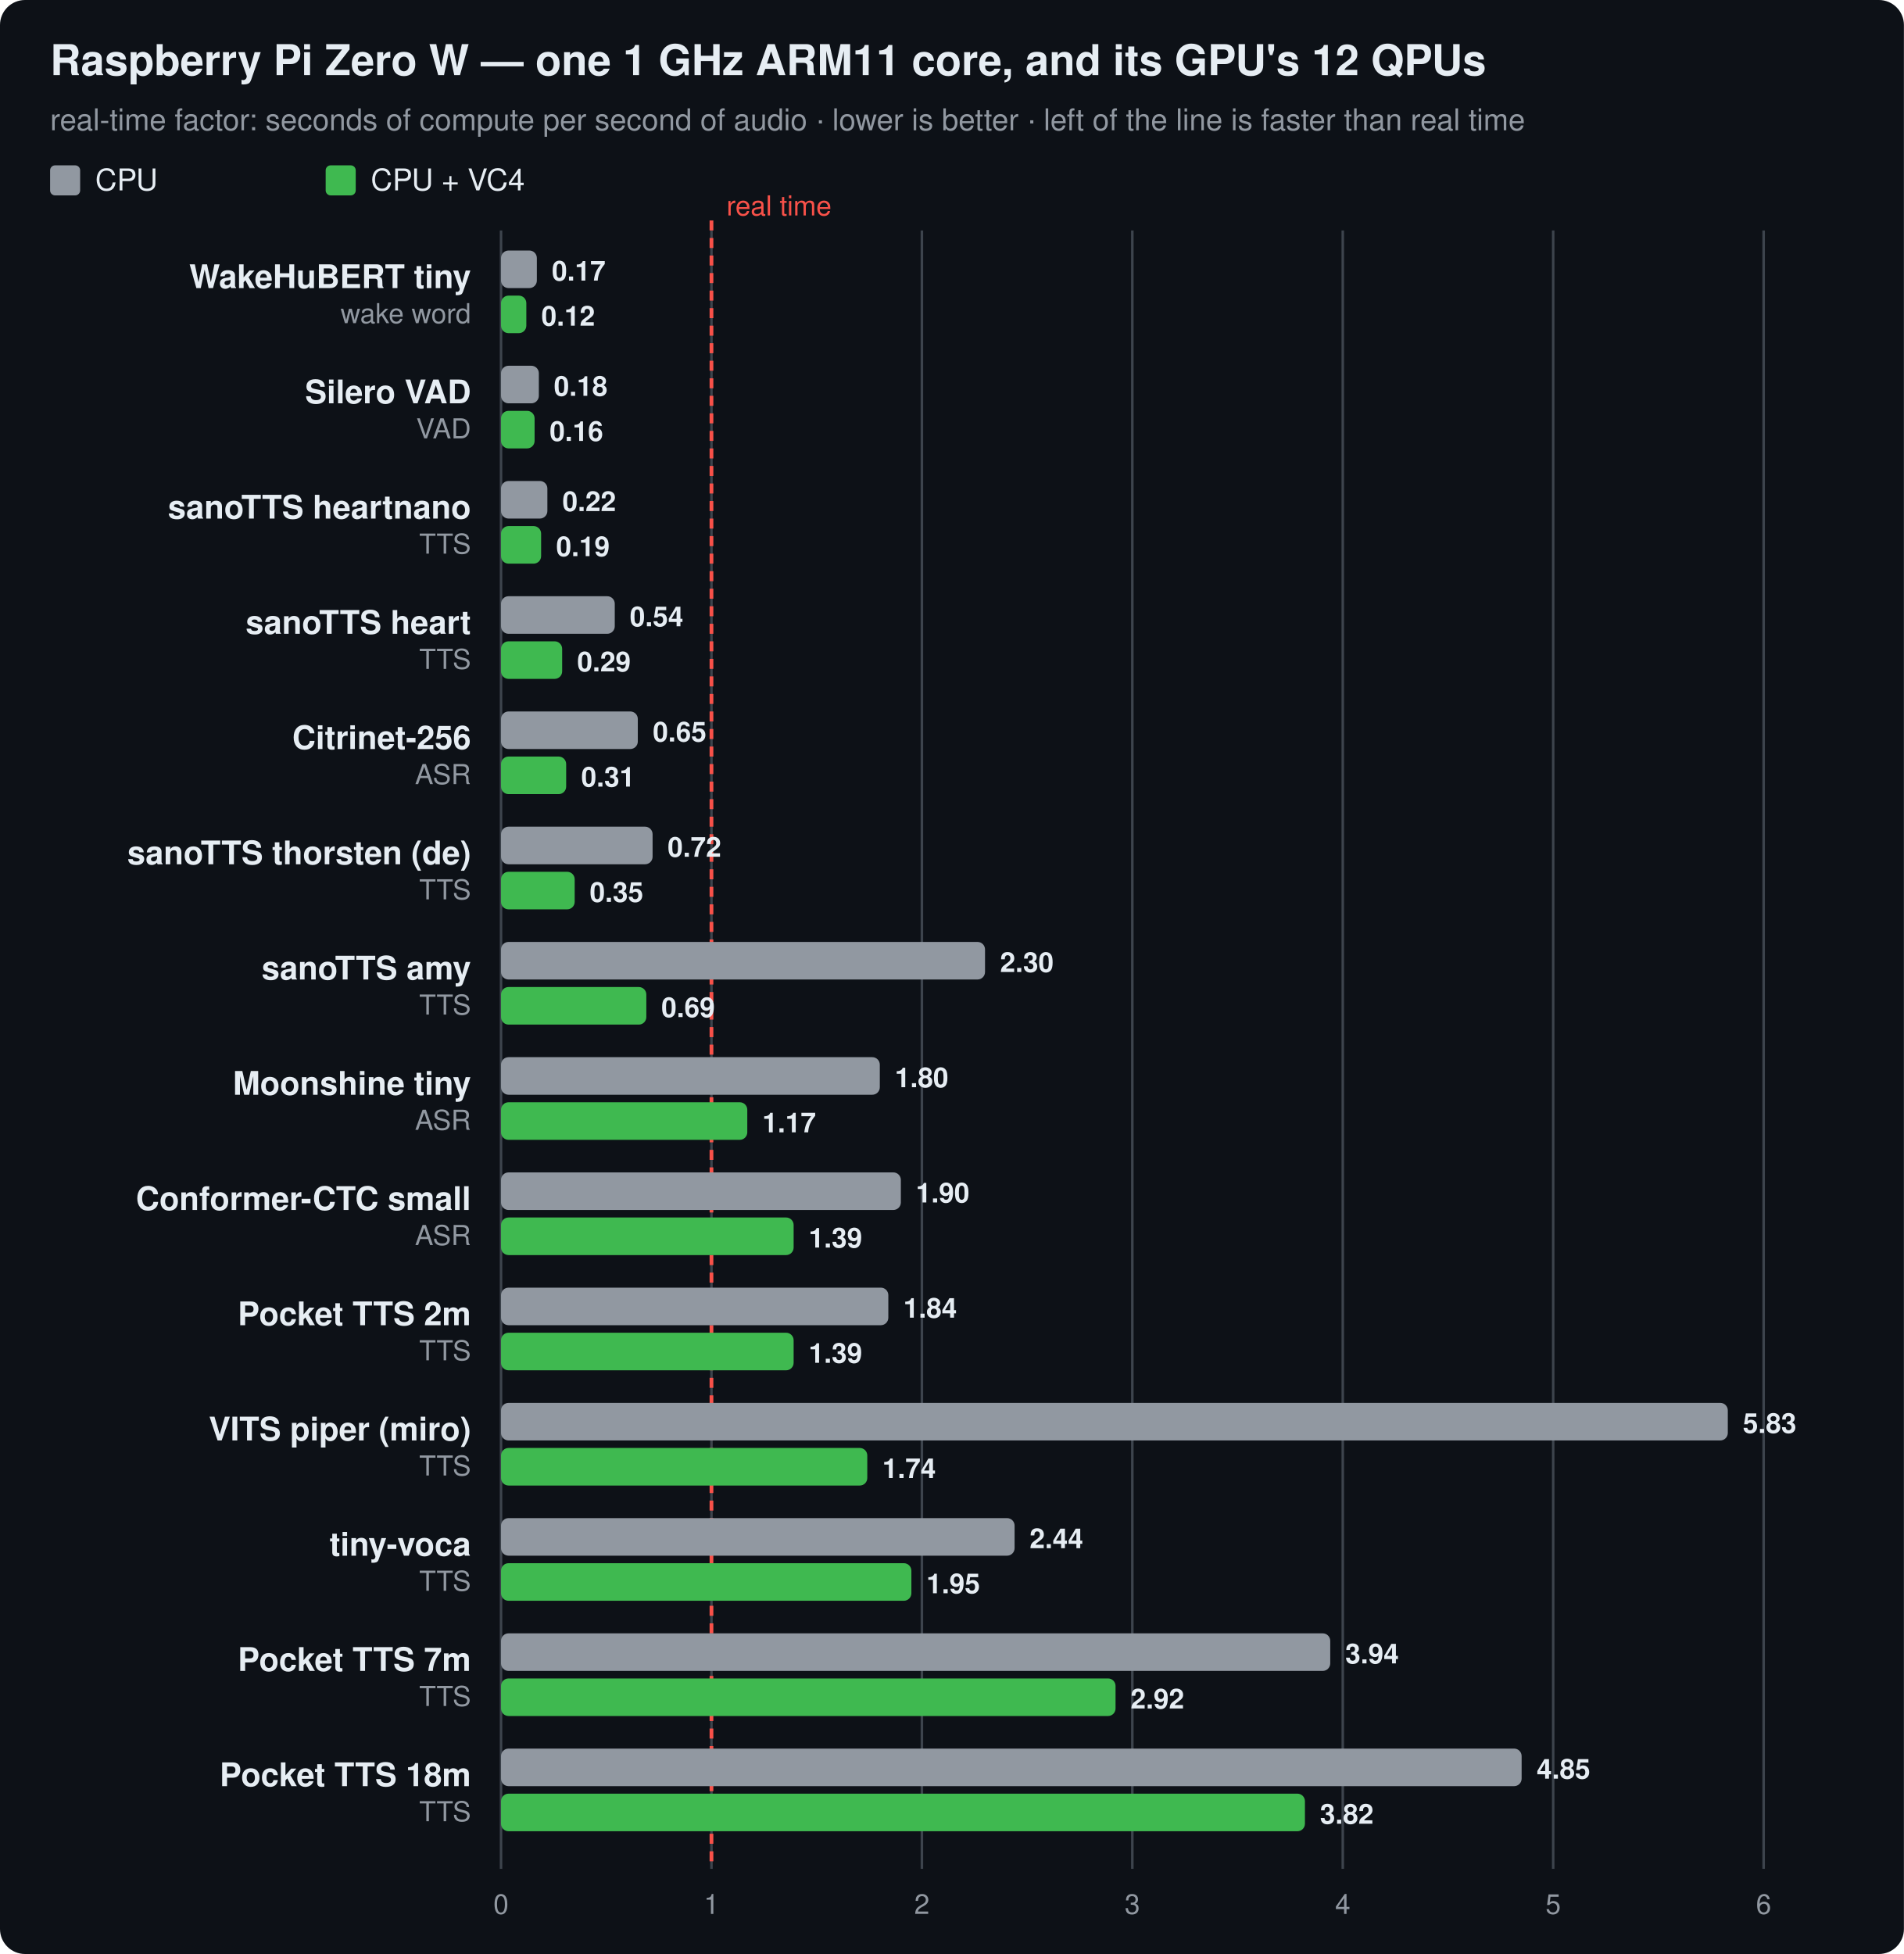
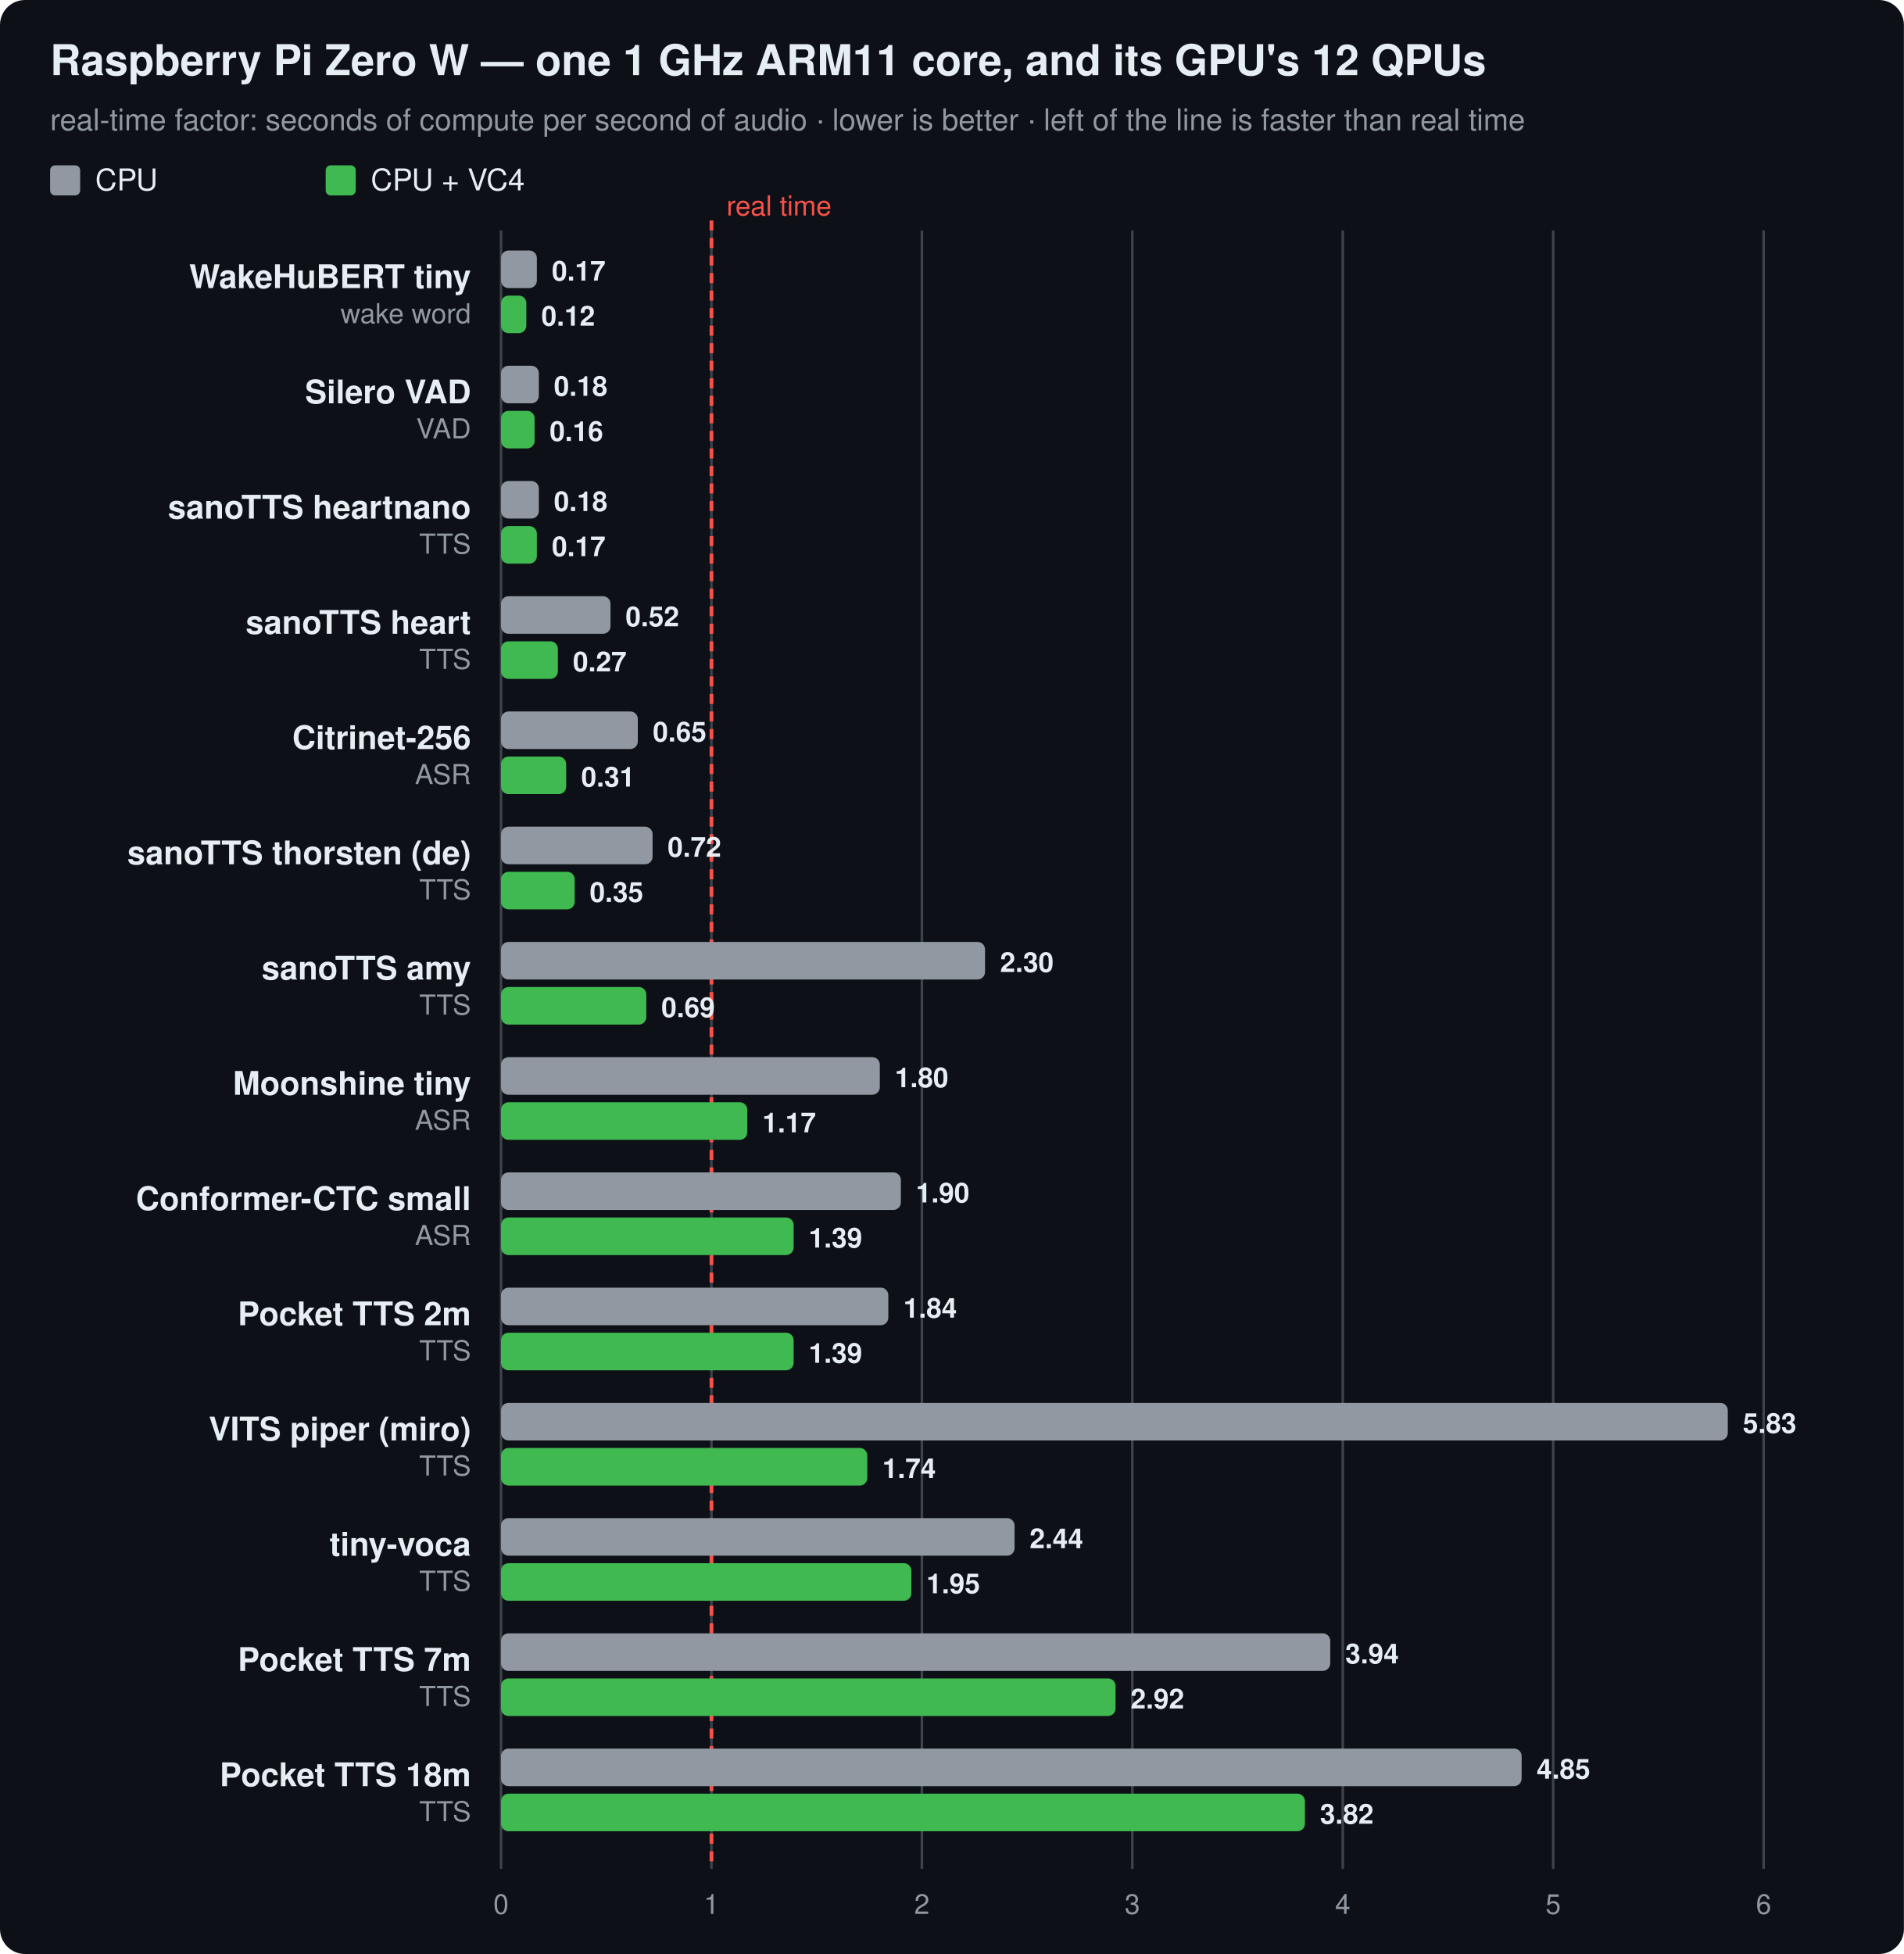
<svg xmlns="http://www.w3.org/2000/svg" width="760" height="780" viewBox="0 0 760 780">
  <rect width="760" height="780" rx="10" fill="#0d1117" />
  <text x="20.0" y="30.0" fill="#e6edf3" font-size="17" text-anchor="start" font-weight="600" font-family="-apple-system,BlinkMacSystemFont,'Segoe UI',Helvetica,Arial,sans-serif">Raspberry Pi Zero W — one 1 GHz ARM11 core, and its GPU's 12 QPUs</text>
  <text x="20.0" y="52.0" fill="#9198a1" font-size="12" text-anchor="start" font-weight="normal" font-family="-apple-system,BlinkMacSystemFont,'Segoe UI',Helvetica,Arial,sans-serif">real-time factor: seconds of compute per second of audio · lower is better · left of the line is faster than real time</text>
  <rect x="20" y="66" width="12" height="12" rx="2" fill="#9198a1" />
  <text x="38.0" y="76.0" fill="#e6edf3" font-size="12" text-anchor="start" font-weight="normal" font-family="-apple-system,BlinkMacSystemFont,'Segoe UI',Helvetica,Arial,sans-serif">CPU</text>
  <rect x="130" y="66" width="12" height="12" rx="2" fill="#3fb950" />
  <text x="148.0" y="76.0" fill="#e6edf3" font-size="12" text-anchor="start" font-weight="normal" font-family="-apple-system,BlinkMacSystemFont,'Segoe UI',Helvetica,Arial,sans-serif">CPU + VC4</text>
  <line x1="200.0" y1="92" x2="200.0" y2="746" stroke="#3d444d" stroke-width="1" />
  <text x="200.0" y="764.0" fill="#9198a1" font-size="11" text-anchor="middle" font-weight="normal" font-family="-apple-system,BlinkMacSystemFont,'Segoe UI',Helvetica,Arial,sans-serif">0</text>
  <line x1="284.0" y1="92" x2="284.0" y2="746" stroke="#3d444d" stroke-width="1" />
  <text x="284.0" y="764.0" fill="#9198a1" font-size="11" text-anchor="middle" font-weight="normal" font-family="-apple-system,BlinkMacSystemFont,'Segoe UI',Helvetica,Arial,sans-serif">1</text>
  <line x1="368.0" y1="92" x2="368.0" y2="746" stroke="#3d444d" stroke-width="1" />
  <text x="368.0" y="764.0" fill="#9198a1" font-size="11" text-anchor="middle" font-weight="normal" font-family="-apple-system,BlinkMacSystemFont,'Segoe UI',Helvetica,Arial,sans-serif">2</text>
  <line x1="452.0" y1="92" x2="452.0" y2="746" stroke="#3d444d" stroke-width="1" />
  <text x="452.0" y="764.0" fill="#9198a1" font-size="11" text-anchor="middle" font-weight="normal" font-family="-apple-system,BlinkMacSystemFont,'Segoe UI',Helvetica,Arial,sans-serif">3</text>
  <line x1="536.0" y1="92" x2="536.0" y2="746" stroke="#3d444d" stroke-width="1" />
  <text x="536.0" y="764.0" fill="#9198a1" font-size="11" text-anchor="middle" font-weight="normal" font-family="-apple-system,BlinkMacSystemFont,'Segoe UI',Helvetica,Arial,sans-serif">4</text>
  <line x1="620.0" y1="92" x2="620.0" y2="746" stroke="#3d444d" stroke-width="1" />
  <text x="620.0" y="764.0" fill="#9198a1" font-size="11" text-anchor="middle" font-weight="normal" font-family="-apple-system,BlinkMacSystemFont,'Segoe UI',Helvetica,Arial,sans-serif">5</text>
  <line x1="704.0" y1="92" x2="704.0" y2="746" stroke="#3d444d" stroke-width="1" />
  <text x="704.0" y="764.0" fill="#9198a1" font-size="11" text-anchor="middle" font-weight="normal" font-family="-apple-system,BlinkMacSystemFont,'Segoe UI',Helvetica,Arial,sans-serif">6</text>
  <line x1="284.0" y1="88" x2="284.0" y2="746" stroke="#f85149" stroke-width="1.5" stroke-dasharray="4 3" />
  <text x="290.0" y="86.0" fill="#f85149" font-size="11" text-anchor="start" font-weight="normal" font-family="-apple-system,BlinkMacSystemFont,'Segoe UI',Helvetica,Arial,sans-serif">real time</text>
  <rect x="200" y="100.0" width="14.3" height="15" rx="3" fill="#9198a1" />
  <text x="220.3" y="112.0" fill="#e6edf3" font-size="11" text-anchor="start" font-weight="600" font-family="-apple-system,BlinkMacSystemFont,'Segoe UI',Helvetica,Arial,sans-serif">0.17</text>
  <rect x="200" y="118.0" width="10.1" height="15" rx="3" fill="#3fb950" />
  <text x="216.1" y="130.0" fill="#e6edf3" font-size="11" text-anchor="start" font-weight="600" font-family="-apple-system,BlinkMacSystemFont,'Segoe UI',Helvetica,Arial,sans-serif">0.12</text>
  <text x="188.0" y="115.0" fill="#e6edf3" font-size="13" text-anchor="end" font-weight="600" font-family="-apple-system,BlinkMacSystemFont,'Segoe UI',Helvetica,Arial,sans-serif">WakeHuBERT tiny</text>
  <text x="188.0" y="129.0" fill="#9198a1" font-size="11" text-anchor="end" font-weight="normal" font-family="-apple-system,BlinkMacSystemFont,'Segoe UI',Helvetica,Arial,sans-serif">wake word</text>
  <rect x="200" y="146.0" width="15.1" height="15" rx="3" fill="#9198a1" />
  <text x="221.1" y="158.0" fill="#e6edf3" font-size="11" text-anchor="start" font-weight="600" font-family="-apple-system,BlinkMacSystemFont,'Segoe UI',Helvetica,Arial,sans-serif">0.18</text>
  <rect x="200" y="164.0" width="13.4" height="15" rx="3" fill="#3fb950" />
  <text x="219.4" y="176.0" fill="#e6edf3" font-size="11" text-anchor="start" font-weight="600" font-family="-apple-system,BlinkMacSystemFont,'Segoe UI',Helvetica,Arial,sans-serif">0.16</text>
  <text x="188.0" y="161.0" fill="#e6edf3" font-size="13" text-anchor="end" font-weight="600" font-family="-apple-system,BlinkMacSystemFont,'Segoe UI',Helvetica,Arial,sans-serif">Silero VAD</text>
  <text x="188.0" y="175.0" fill="#9198a1" font-size="11" text-anchor="end" font-weight="normal" font-family="-apple-system,BlinkMacSystemFont,'Segoe UI',Helvetica,Arial,sans-serif">VAD</text>
-   <rect x="200" y="192.0" width="18.5" height="15" rx="3" fill="#9198a1" />
-   <text x="224.5" y="204.0" fill="#e6edf3" font-size="11" text-anchor="start" font-weight="600" font-family="-apple-system,BlinkMacSystemFont,'Segoe UI',Helvetica,Arial,sans-serif">0.22</text>
-   <rect x="200" y="210.0" width="16.0" height="15" rx="3" fill="#3fb950" />
-   <text x="222.0" y="222.0" fill="#e6edf3" font-size="11" text-anchor="start" font-weight="600" font-family="-apple-system,BlinkMacSystemFont,'Segoe UI',Helvetica,Arial,sans-serif">0.19</text>
+   <rect x="200" y="192.0" width="15.1" height="15" rx="3" fill="#9198a1" />
+   <text x="221.1" y="204.0" fill="#e6edf3" font-size="11" text-anchor="start" font-weight="600" font-family="-apple-system,BlinkMacSystemFont,'Segoe UI',Helvetica,Arial,sans-serif">0.18</text>
+   <rect x="200" y="210.0" width="14.3" height="15" rx="3" fill="#3fb950" />
+   <text x="220.3" y="222.0" fill="#e6edf3" font-size="11" text-anchor="start" font-weight="600" font-family="-apple-system,BlinkMacSystemFont,'Segoe UI',Helvetica,Arial,sans-serif">0.17</text>
  <text x="188.0" y="207.0" fill="#e6edf3" font-size="13" text-anchor="end" font-weight="600" font-family="-apple-system,BlinkMacSystemFont,'Segoe UI',Helvetica,Arial,sans-serif">sanoTTS heartnano</text>
  <text x="188.0" y="221.0" fill="#9198a1" font-size="11" text-anchor="end" font-weight="normal" font-family="-apple-system,BlinkMacSystemFont,'Segoe UI',Helvetica,Arial,sans-serif">TTS</text>
-   <rect x="200" y="238.0" width="45.4" height="15" rx="3" fill="#9198a1" />
-   <text x="251.4" y="250.0" fill="#e6edf3" font-size="11" text-anchor="start" font-weight="600" font-family="-apple-system,BlinkMacSystemFont,'Segoe UI',Helvetica,Arial,sans-serif">0.54</text>
-   <rect x="200" y="256.0" width="24.4" height="15" rx="3" fill="#3fb950" />
-   <text x="230.4" y="268.0" fill="#e6edf3" font-size="11" text-anchor="start" font-weight="600" font-family="-apple-system,BlinkMacSystemFont,'Segoe UI',Helvetica,Arial,sans-serif">0.29</text>
+   <rect x="200" y="238.0" width="43.7" height="15" rx="3" fill="#9198a1" />
+   <text x="249.7" y="250.0" fill="#e6edf3" font-size="11" text-anchor="start" font-weight="600" font-family="-apple-system,BlinkMacSystemFont,'Segoe UI',Helvetica,Arial,sans-serif">0.52</text>
+   <rect x="200" y="256.0" width="22.7" height="15" rx="3" fill="#3fb950" />
+   <text x="228.7" y="268.0" fill="#e6edf3" font-size="11" text-anchor="start" font-weight="600" font-family="-apple-system,BlinkMacSystemFont,'Segoe UI',Helvetica,Arial,sans-serif">0.27</text>
  <text x="188.0" y="253.0" fill="#e6edf3" font-size="13" text-anchor="end" font-weight="600" font-family="-apple-system,BlinkMacSystemFont,'Segoe UI',Helvetica,Arial,sans-serif">sanoTTS heart</text>
  <text x="188.0" y="267.0" fill="#9198a1" font-size="11" text-anchor="end" font-weight="normal" font-family="-apple-system,BlinkMacSystemFont,'Segoe UI',Helvetica,Arial,sans-serif">TTS</text>
  <rect x="200" y="284.0" width="54.6" height="15" rx="3" fill="#9198a1" />
  <text x="260.6" y="296.0" fill="#e6edf3" font-size="11" text-anchor="start" font-weight="600" font-family="-apple-system,BlinkMacSystemFont,'Segoe UI',Helvetica,Arial,sans-serif">0.65</text>
  <rect x="200" y="302.0" width="26.0" height="15" rx="3" fill="#3fb950" />
  <text x="232.0" y="314.0" fill="#e6edf3" font-size="11" text-anchor="start" font-weight="600" font-family="-apple-system,BlinkMacSystemFont,'Segoe UI',Helvetica,Arial,sans-serif">0.31</text>
  <text x="188.0" y="299.0" fill="#e6edf3" font-size="13" text-anchor="end" font-weight="600" font-family="-apple-system,BlinkMacSystemFont,'Segoe UI',Helvetica,Arial,sans-serif">Citrinet-256</text>
  <text x="188.0" y="313.0" fill="#9198a1" font-size="11" text-anchor="end" font-weight="normal" font-family="-apple-system,BlinkMacSystemFont,'Segoe UI',Helvetica,Arial,sans-serif">ASR</text>
  <rect x="200" y="330.0" width="60.5" height="15" rx="3" fill="#9198a1" />
  <text x="266.5" y="342.0" fill="#e6edf3" font-size="11" text-anchor="start" font-weight="600" font-family="-apple-system,BlinkMacSystemFont,'Segoe UI',Helvetica,Arial,sans-serif">0.72</text>
  <rect x="200" y="348.0" width="29.4" height="15" rx="3" fill="#3fb950" />
  <text x="235.4" y="360.0" fill="#e6edf3" font-size="11" text-anchor="start" font-weight="600" font-family="-apple-system,BlinkMacSystemFont,'Segoe UI',Helvetica,Arial,sans-serif">0.35</text>
  <text x="188.0" y="345.0" fill="#e6edf3" font-size="13" text-anchor="end" font-weight="600" font-family="-apple-system,BlinkMacSystemFont,'Segoe UI',Helvetica,Arial,sans-serif">sanoTTS thorsten (de)</text>
  <text x="188.0" y="359.0" fill="#9198a1" font-size="11" text-anchor="end" font-weight="normal" font-family="-apple-system,BlinkMacSystemFont,'Segoe UI',Helvetica,Arial,sans-serif">TTS</text>
  <rect x="200" y="376.0" width="193.2" height="15" rx="3" fill="#9198a1" />
  <text x="399.2" y="388.0" fill="#e6edf3" font-size="11" text-anchor="start" font-weight="600" font-family="-apple-system,BlinkMacSystemFont,'Segoe UI',Helvetica,Arial,sans-serif">2.30</text>
  <rect x="200" y="394.0" width="58.0" height="15" rx="3" fill="#3fb950" />
  <text x="264.0" y="406.0" fill="#e6edf3" font-size="11" text-anchor="start" font-weight="600" font-family="-apple-system,BlinkMacSystemFont,'Segoe UI',Helvetica,Arial,sans-serif">0.69</text>
  <text x="188.0" y="391.0" fill="#e6edf3" font-size="13" text-anchor="end" font-weight="600" font-family="-apple-system,BlinkMacSystemFont,'Segoe UI',Helvetica,Arial,sans-serif">sanoTTS amy</text>
  <text x="188.0" y="405.0" fill="#9198a1" font-size="11" text-anchor="end" font-weight="normal" font-family="-apple-system,BlinkMacSystemFont,'Segoe UI',Helvetica,Arial,sans-serif">TTS</text>
  <rect x="200" y="422.0" width="151.2" height="15" rx="3" fill="#9198a1" />
  <text x="357.2" y="434.0" fill="#e6edf3" font-size="11" text-anchor="start" font-weight="600" font-family="-apple-system,BlinkMacSystemFont,'Segoe UI',Helvetica,Arial,sans-serif">1.80</text>
  <rect x="200" y="440.0" width="98.3" height="15" rx="3" fill="#3fb950" />
  <text x="304.3" y="452.0" fill="#e6edf3" font-size="11" text-anchor="start" font-weight="600" font-family="-apple-system,BlinkMacSystemFont,'Segoe UI',Helvetica,Arial,sans-serif">1.17</text>
  <text x="188.0" y="437.0" fill="#e6edf3" font-size="13" text-anchor="end" font-weight="600" font-family="-apple-system,BlinkMacSystemFont,'Segoe UI',Helvetica,Arial,sans-serif">Moonshine tiny</text>
  <text x="188.0" y="451.0" fill="#9198a1" font-size="11" text-anchor="end" font-weight="normal" font-family="-apple-system,BlinkMacSystemFont,'Segoe UI',Helvetica,Arial,sans-serif">ASR</text>
  <rect x="200" y="468.0" width="159.6" height="15" rx="3" fill="#9198a1" />
  <text x="365.6" y="480.0" fill="#e6edf3" font-size="11" text-anchor="start" font-weight="600" font-family="-apple-system,BlinkMacSystemFont,'Segoe UI',Helvetica,Arial,sans-serif">1.90</text>
  <rect x="200" y="486.0" width="116.8" height="15" rx="3" fill="#3fb950" />
  <text x="322.8" y="498.0" fill="#e6edf3" font-size="11" text-anchor="start" font-weight="600" font-family="-apple-system,BlinkMacSystemFont,'Segoe UI',Helvetica,Arial,sans-serif">1.39</text>
  <text x="188.0" y="483.0" fill="#e6edf3" font-size="13" text-anchor="end" font-weight="600" font-family="-apple-system,BlinkMacSystemFont,'Segoe UI',Helvetica,Arial,sans-serif">Conformer-CTC small</text>
  <text x="188.0" y="497.0" fill="#9198a1" font-size="11" text-anchor="end" font-weight="normal" font-family="-apple-system,BlinkMacSystemFont,'Segoe UI',Helvetica,Arial,sans-serif">ASR</text>
  <rect x="200" y="514.0" width="154.6" height="15" rx="3" fill="#9198a1" />
  <text x="360.6" y="526.0" fill="#e6edf3" font-size="11" text-anchor="start" font-weight="600" font-family="-apple-system,BlinkMacSystemFont,'Segoe UI',Helvetica,Arial,sans-serif">1.84</text>
  <rect x="200" y="532.0" width="116.8" height="15" rx="3" fill="#3fb950" />
  <text x="322.8" y="544.0" fill="#e6edf3" font-size="11" text-anchor="start" font-weight="600" font-family="-apple-system,BlinkMacSystemFont,'Segoe UI',Helvetica,Arial,sans-serif">1.39</text>
  <text x="188.0" y="529.0" fill="#e6edf3" font-size="13" text-anchor="end" font-weight="600" font-family="-apple-system,BlinkMacSystemFont,'Segoe UI',Helvetica,Arial,sans-serif">Pocket TTS 2m</text>
  <text x="188.0" y="543.0" fill="#9198a1" font-size="11" text-anchor="end" font-weight="normal" font-family="-apple-system,BlinkMacSystemFont,'Segoe UI',Helvetica,Arial,sans-serif">TTS</text>
  <rect x="200" y="560.0" width="489.7" height="15" rx="3" fill="#9198a1" />
  <text x="695.7" y="572.0" fill="#e6edf3" font-size="11" text-anchor="start" font-weight="600" font-family="-apple-system,BlinkMacSystemFont,'Segoe UI',Helvetica,Arial,sans-serif">5.83</text>
  <rect x="200" y="578.0" width="146.2" height="15" rx="3" fill="#3fb950" />
  <text x="352.2" y="590.0" fill="#e6edf3" font-size="11" text-anchor="start" font-weight="600" font-family="-apple-system,BlinkMacSystemFont,'Segoe UI',Helvetica,Arial,sans-serif">1.74</text>
  <text x="188.0" y="575.0" fill="#e6edf3" font-size="13" text-anchor="end" font-weight="600" font-family="-apple-system,BlinkMacSystemFont,'Segoe UI',Helvetica,Arial,sans-serif">VITS piper (miro)</text>
  <text x="188.0" y="589.0" fill="#9198a1" font-size="11" text-anchor="end" font-weight="normal" font-family="-apple-system,BlinkMacSystemFont,'Segoe UI',Helvetica,Arial,sans-serif">TTS</text>
  <rect x="200" y="606.0" width="205.0" height="15" rx="3" fill="#9198a1" />
  <text x="411.0" y="618.0" fill="#e6edf3" font-size="11" text-anchor="start" font-weight="600" font-family="-apple-system,BlinkMacSystemFont,'Segoe UI',Helvetica,Arial,sans-serif">2.44</text>
  <rect x="200" y="624.0" width="163.8" height="15" rx="3" fill="#3fb950" />
  <text x="369.8" y="636.0" fill="#e6edf3" font-size="11" text-anchor="start" font-weight="600" font-family="-apple-system,BlinkMacSystemFont,'Segoe UI',Helvetica,Arial,sans-serif">1.95</text>
  <text x="188.0" y="621.0" fill="#e6edf3" font-size="13" text-anchor="end" font-weight="600" font-family="-apple-system,BlinkMacSystemFont,'Segoe UI',Helvetica,Arial,sans-serif">tiny-voca</text>
  <text x="188.0" y="635.0" fill="#9198a1" font-size="11" text-anchor="end" font-weight="normal" font-family="-apple-system,BlinkMacSystemFont,'Segoe UI',Helvetica,Arial,sans-serif">TTS</text>
  <rect x="200" y="652.0" width="331.0" height="15" rx="3" fill="#9198a1" />
  <text x="537.0" y="664.0" fill="#e6edf3" font-size="11" text-anchor="start" font-weight="600" font-family="-apple-system,BlinkMacSystemFont,'Segoe UI',Helvetica,Arial,sans-serif">3.94</text>
  <rect x="200" y="670.0" width="245.3" height="15" rx="3" fill="#3fb950" />
  <text x="451.3" y="682.0" fill="#e6edf3" font-size="11" text-anchor="start" font-weight="600" font-family="-apple-system,BlinkMacSystemFont,'Segoe UI',Helvetica,Arial,sans-serif">2.92</text>
  <text x="188.0" y="667.0" fill="#e6edf3" font-size="13" text-anchor="end" font-weight="600" font-family="-apple-system,BlinkMacSystemFont,'Segoe UI',Helvetica,Arial,sans-serif">Pocket TTS 7m</text>
  <text x="188.0" y="681.0" fill="#9198a1" font-size="11" text-anchor="end" font-weight="normal" font-family="-apple-system,BlinkMacSystemFont,'Segoe UI',Helvetica,Arial,sans-serif">TTS</text>
  <rect x="200" y="698.0" width="407.4" height="15" rx="3" fill="#9198a1" />
  <text x="613.4" y="710.0" fill="#e6edf3" font-size="11" text-anchor="start" font-weight="600" font-family="-apple-system,BlinkMacSystemFont,'Segoe UI',Helvetica,Arial,sans-serif">4.85</text>
  <rect x="200" y="716.0" width="320.9" height="15" rx="3" fill="#3fb950" />
  <text x="526.9" y="728.0" fill="#e6edf3" font-size="11" text-anchor="start" font-weight="600" font-family="-apple-system,BlinkMacSystemFont,'Segoe UI',Helvetica,Arial,sans-serif">3.82</text>
  <text x="188.0" y="713.0" fill="#e6edf3" font-size="13" text-anchor="end" font-weight="600" font-family="-apple-system,BlinkMacSystemFont,'Segoe UI',Helvetica,Arial,sans-serif">Pocket TTS 18m</text>
  <text x="188.0" y="727.0" fill="#9198a1" font-size="11" text-anchor="end" font-weight="normal" font-family="-apple-system,BlinkMacSystemFont,'Segoe UI',Helvetica,Arial,sans-serif">TTS</text>
</svg>
